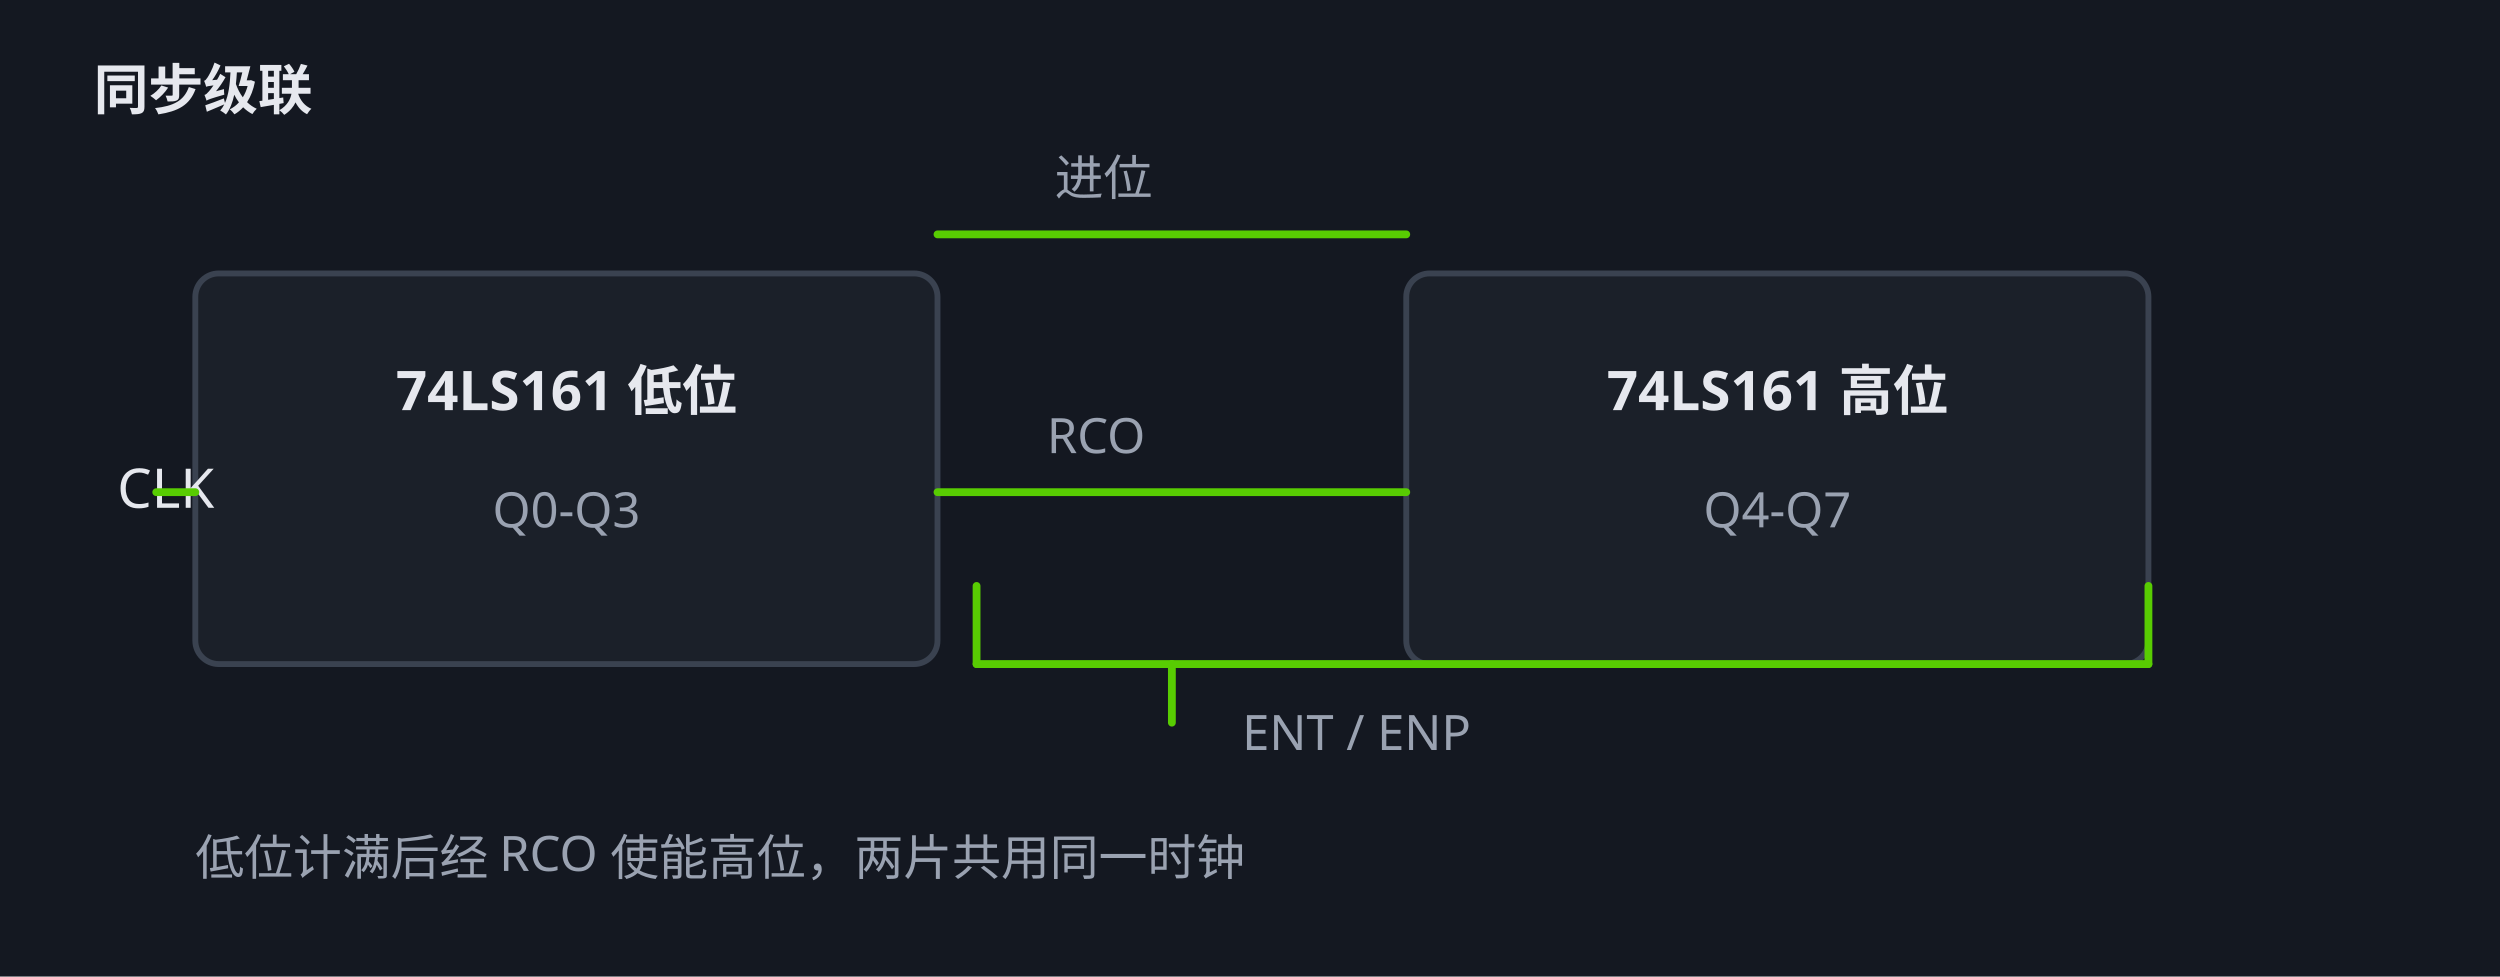
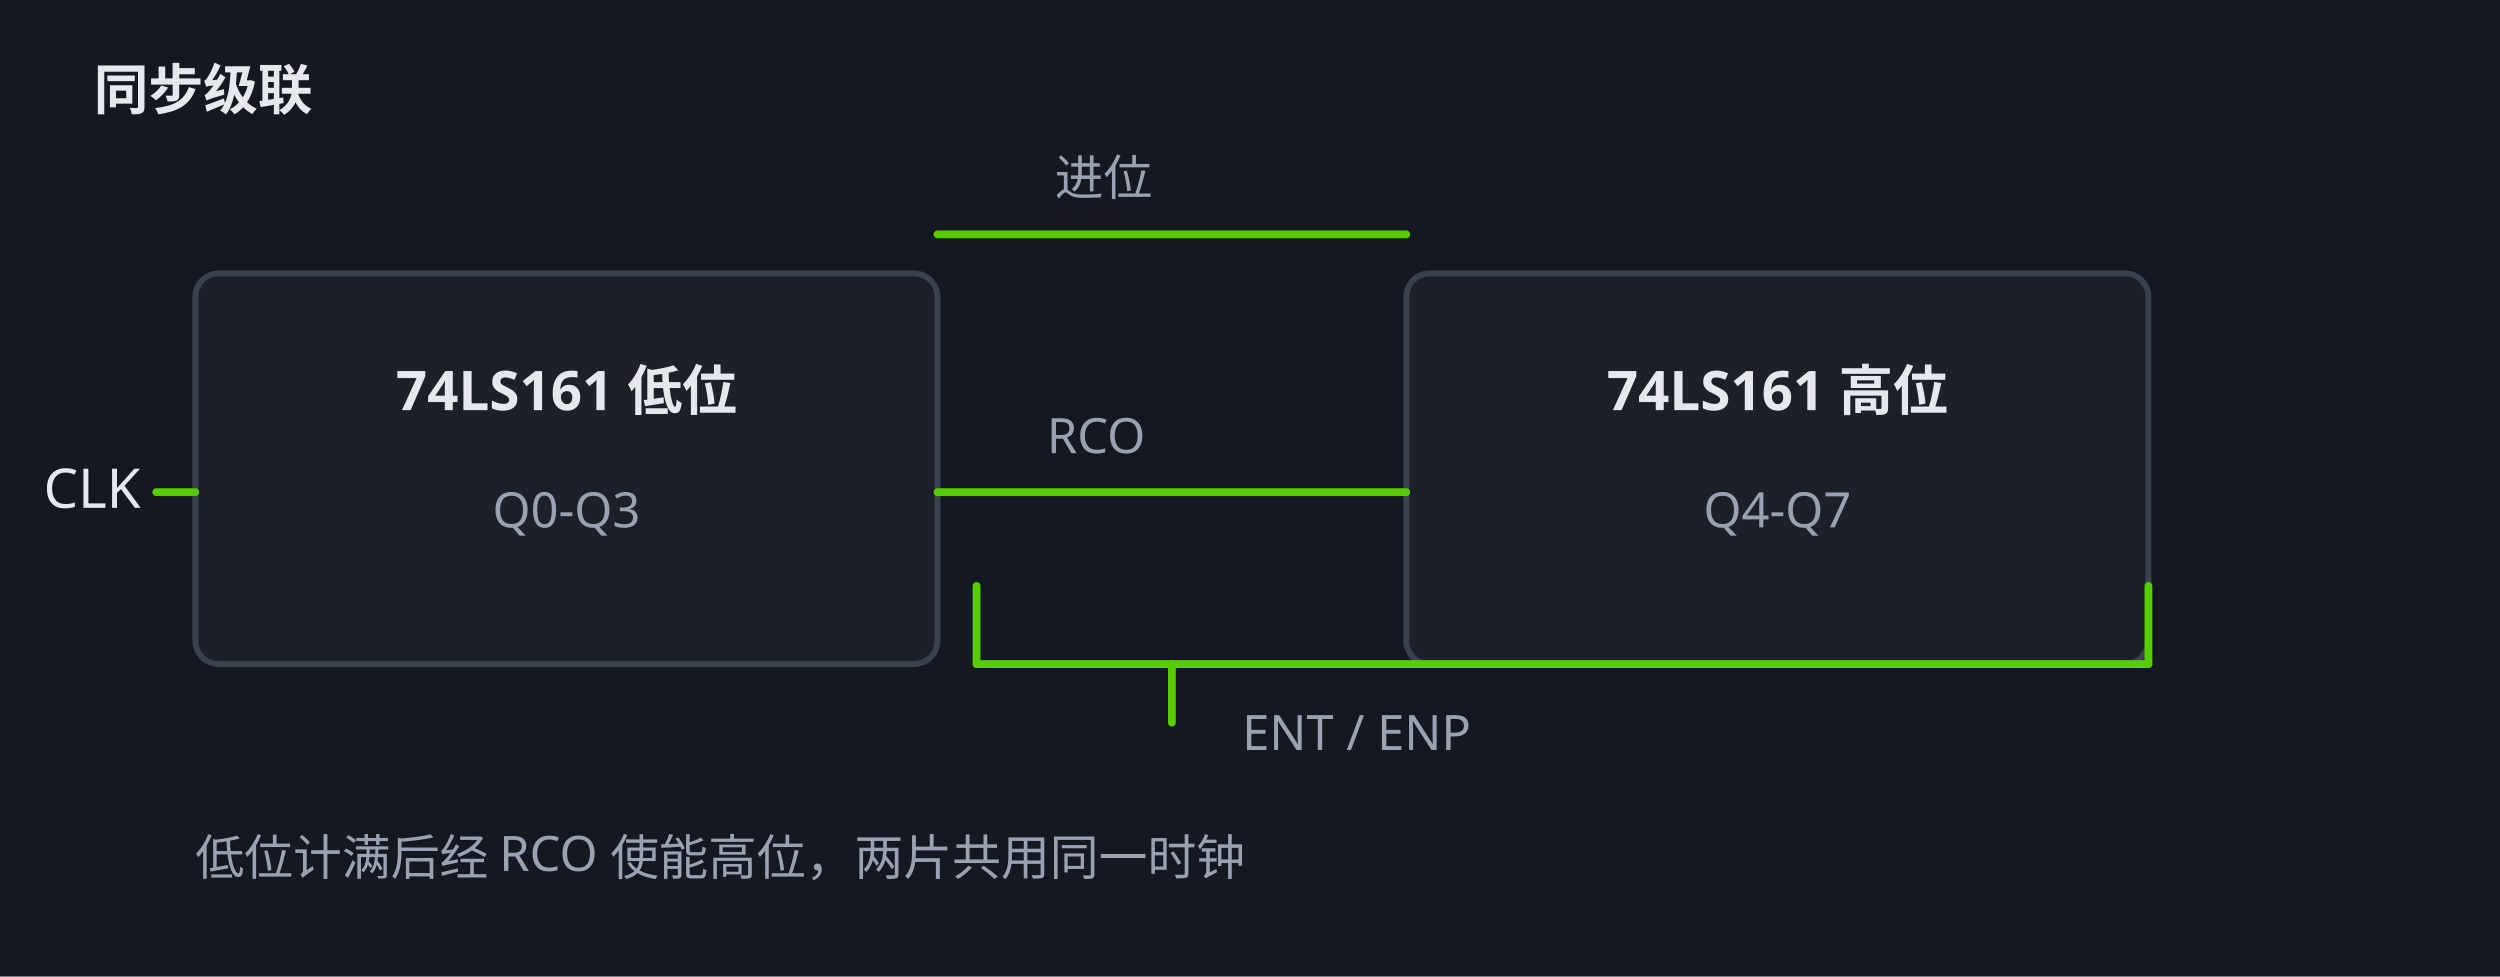
<svg xmlns="http://www.w3.org/2000/svg" viewBox="0 0 640 250" role="img" aria-label="两片四位同步计数器级联扩展为八位">
  <style>
.s{fill:none;stroke:#58cc02;stroke-width:2;stroke-linecap:round;stroke-linejoin:round}
.t{fill:#e6e8ee;font-family:"Segoe UI","Microsoft YaHei",sans-serif;font-size:14px}
.b{fill:#e6e8ee;font-family:"Segoe UI","Microsoft YaHei",sans-serif;font-size:14px;font-weight:600}
.m{fill:#9aa2b1;font-family:"Segoe UI","Microsoft YaHei",sans-serif;font-size:12.5px}
.g{fill:none;stroke:#3a4250;stroke-width:1.2}
.box{fill:#1b2029;stroke:#3a4250;stroke-width:1.5}
.hl{fill:none;stroke:#58cc02;stroke-width:2;stroke-dasharray:6 4}
</style>
  <rect width="100%" height="100%" fill="#141821" />
  <text x="24" y="28" class="b">同步级联</text>
  <rect x="50" y="70" width="190" height="100" rx="6" class="box" />
  <text x="145" y="105" class="b" text-anchor="middle">74LS161 低位</text>
  <text x="145" y="135" class="m" text-anchor="middle">Q0-Q3</text>
  <rect x="360" y="70" width="190" height="100" rx="6" class="box" />
  <text x="455" y="105" class="b" text-anchor="middle">74LS161 高位</text>
  <text x="455" y="135" class="m" text-anchor="middle">Q4-Q7</text>
-   <text x="30" y="130" class="t">CLK</text>
+   <text x="36" y="130" class="t" text-anchor="end">CLK</text>
  <line x1="40" y1="126" x2="50" y2="126" class="s" />
  <line x1="240" y1="126" x2="360" y2="126" class="s" />
  <text x="268" y="116" class="m">RCO</text>
  <line x1="300" y1="185" x2="300" y2="170" class="s" />
  <line x1="300" y1="170" x2="250" y2="170" class="s" />
  <line x1="250" y1="170" x2="250" y2="150" class="s" />
  <line x1="300" y1="170" x2="550" y2="170" class="s" />
  <line x1="550" y1="170" x2="550" y2="150" class="s" />
  <text x="318" y="192" class="m">ENT / ENP</text>
  <line x1="240" y1="60" x2="360" y2="60" class="s" />
  <text x="270" y="50" class="m">进位</text>
  <text x="50" y="224" class="m">低位计满后经 RCO 使能高位，两片共用同一时钟</text>
</svg>
